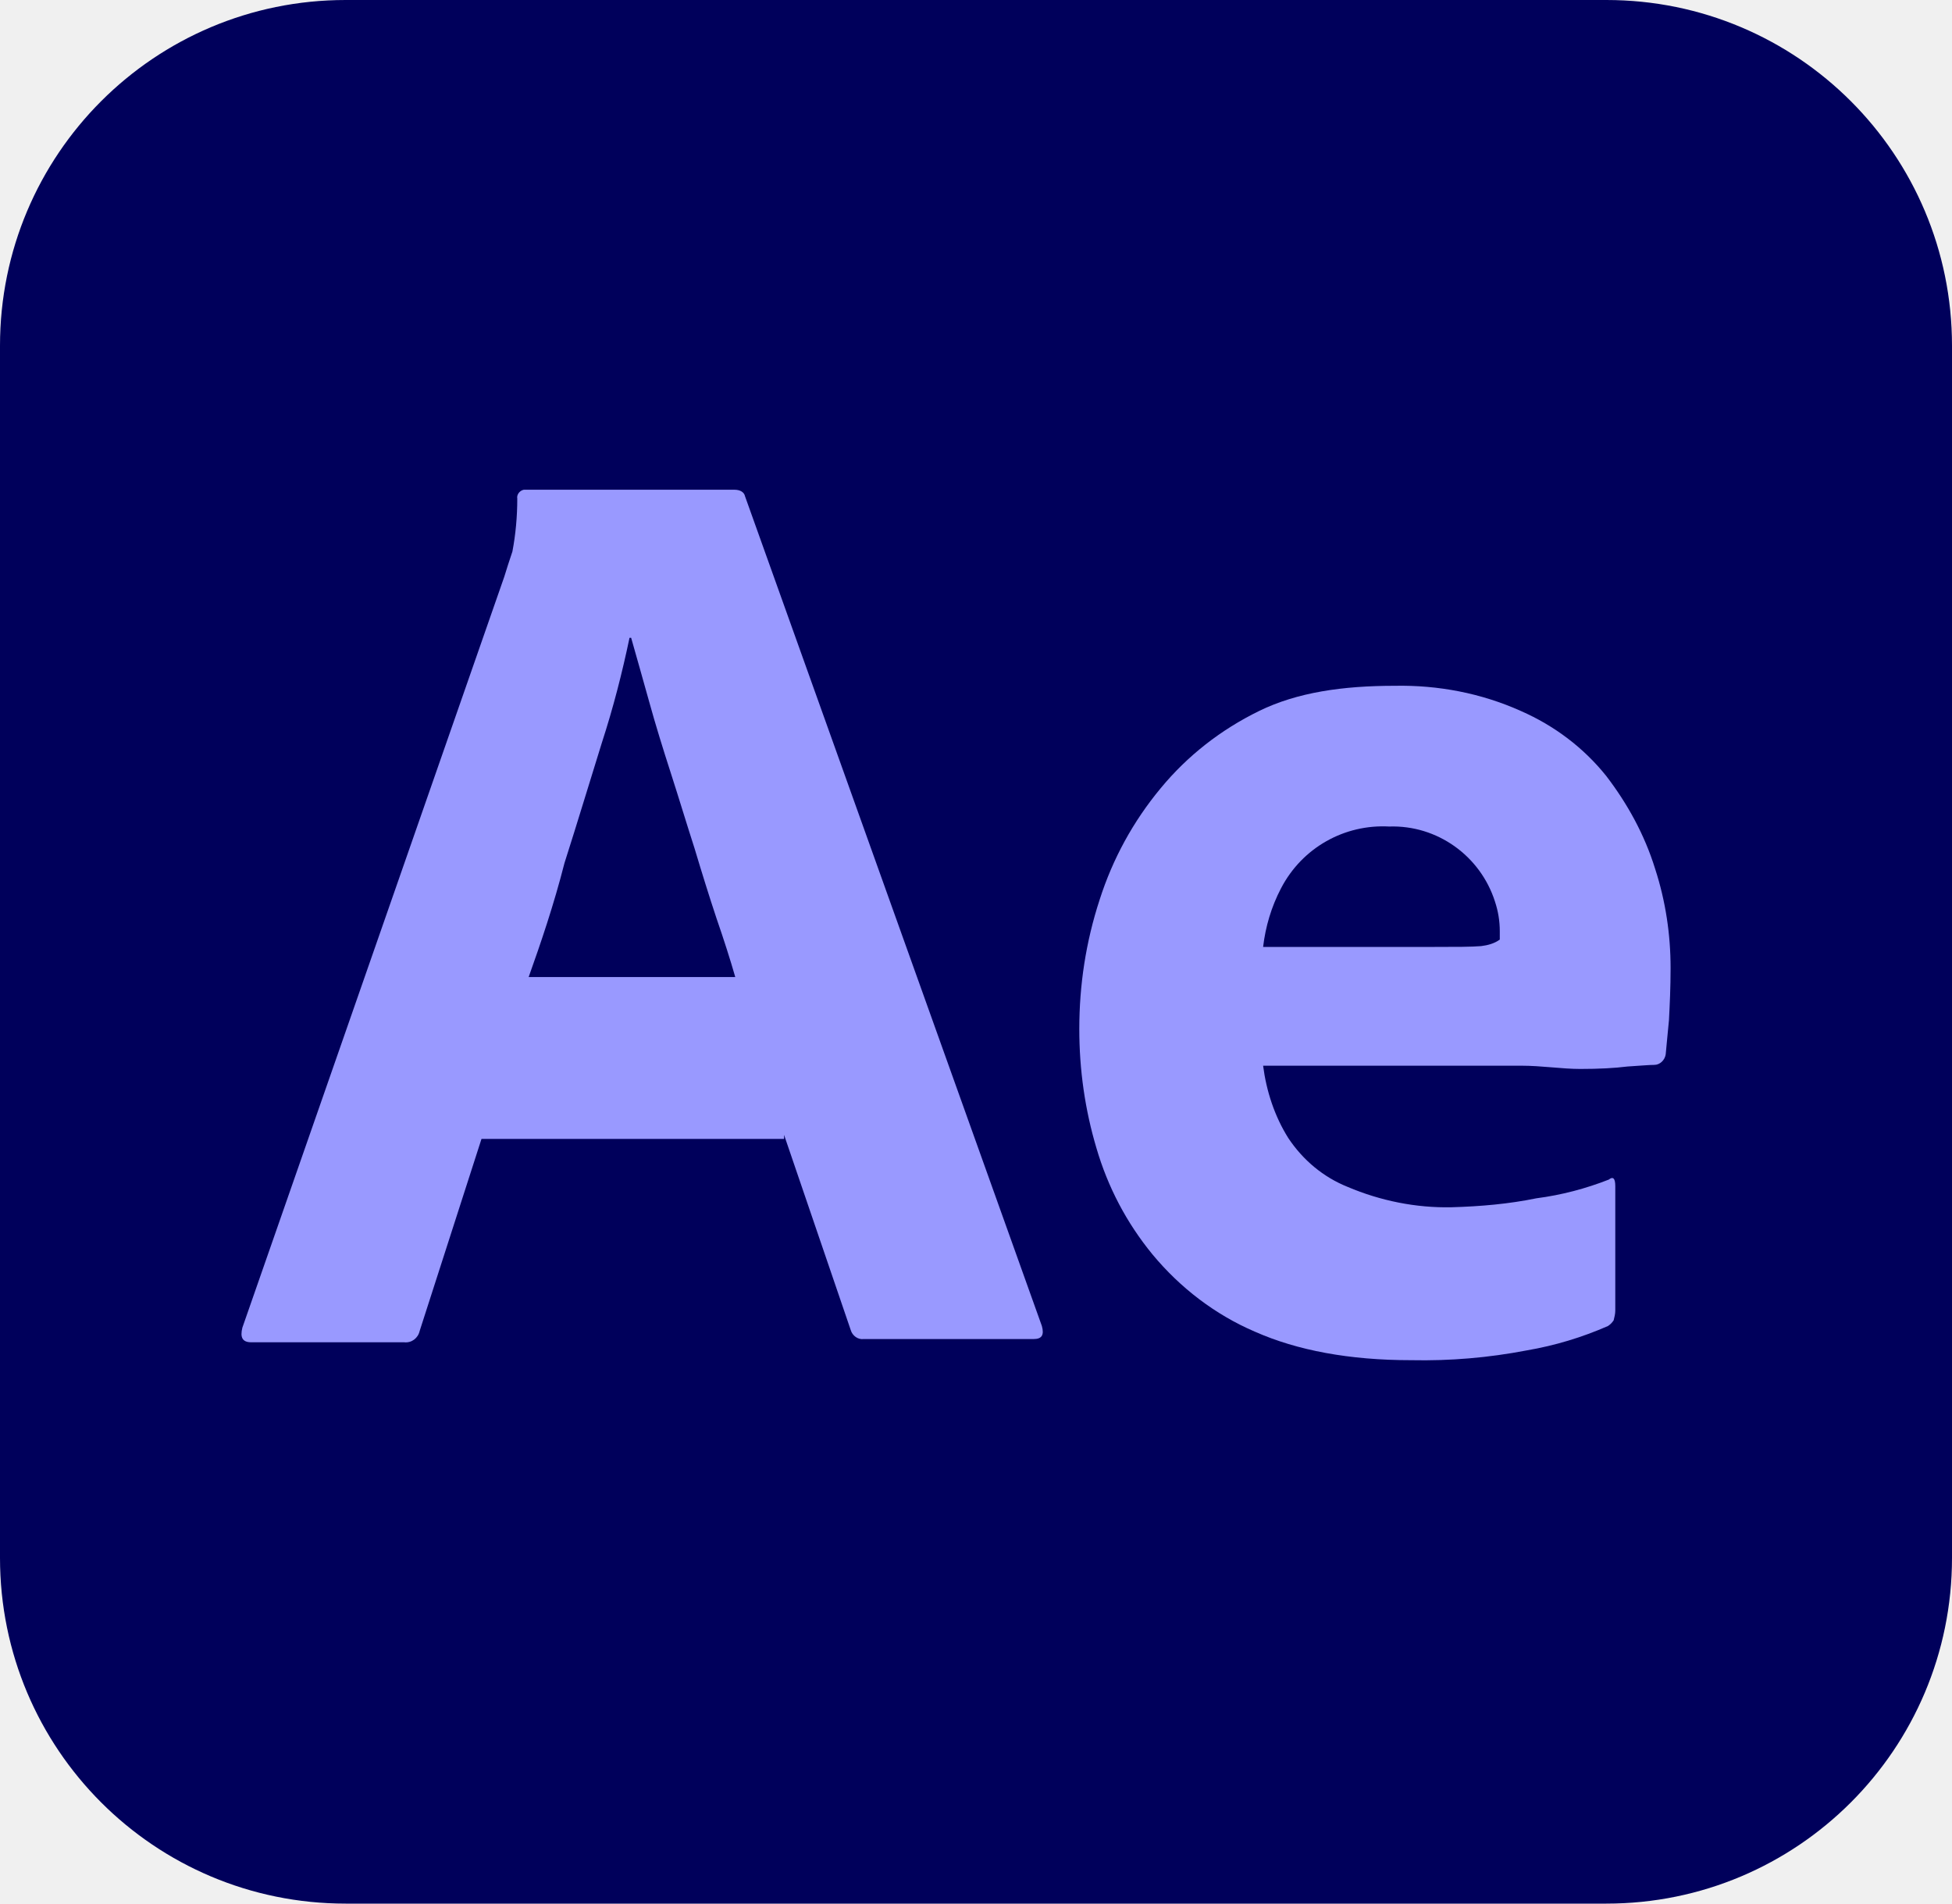
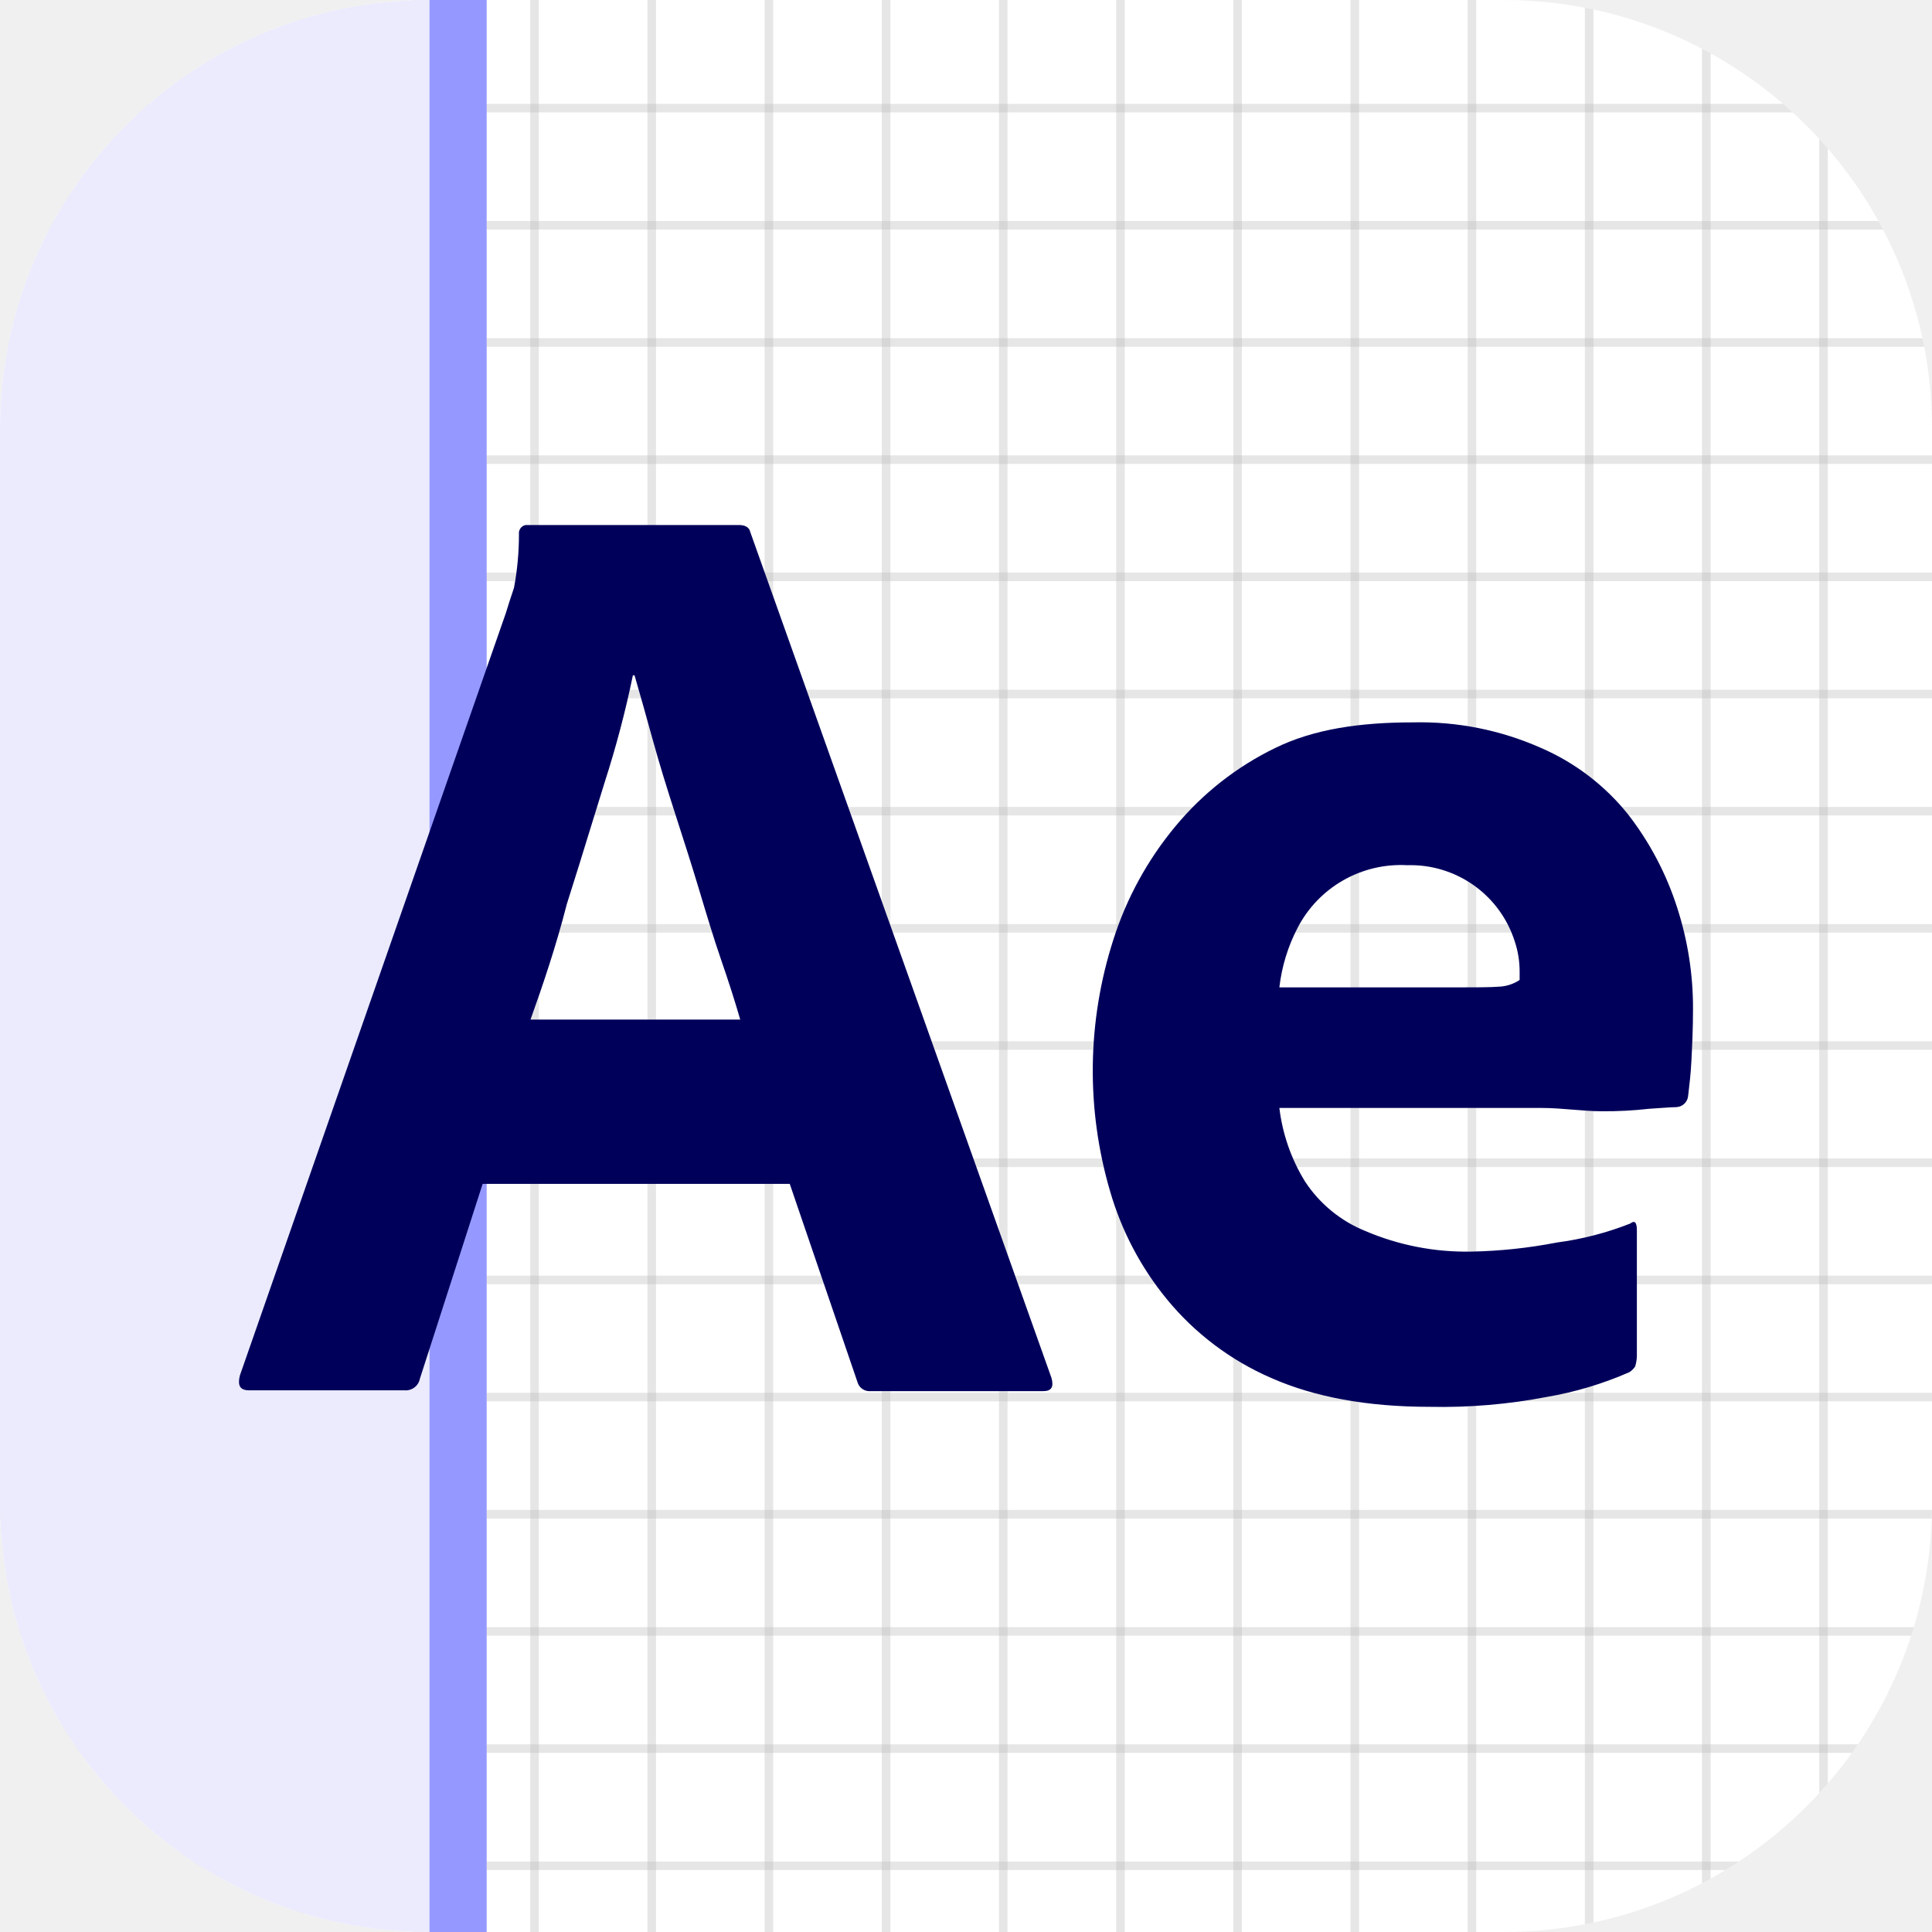
- <svg xmlns="http://www.w3.org/2000/svg" style="enable-background:new 0 0 240 234" version="1.1" viewBox="0 0 240 234" xml:space="preserve">
-   <style type="text/css">
- 	.st0{fill:#00005B;}
- 	.st1{fill:#9999FF;}
- </style>
-   <g id="vlpa">
-     <g id="vlpb">
-       <g id="vlpc">
-         <g id="vlpd">
-           <path class="st0" d="M42.5,0h155C221,0,240,19,240,42.5v149c0,23.5-19,42.5-42.5,42.5h-155C19,234,0,215,0,191.5v-149      C0,19,19,0,42.5,0z" />
-         </g>
-       </g>
-     </g>
-     <g id="vlpe">
-       <g id="vlpf">
-         <path class="st1" d="m96.4 140h-37.2l-7.6 23.6c-0.2 0.9-1 1.5-1.9 1.4h-18.8c-1.1 0-1.4-0.6-1.1-1.8l32.2-92.3c0.3-1 0.6-1.9 1-3.1 0.4-2.1 0.6-4.3 0.6-6.5-0.1-0.5 0.3-1 0.8-1.1h0.3 25.6c0.7 0 1.2 0.3 1.3 0.8l36.5 102c0.3 1.1 0 1.6-1 1.6h-20.9c-0.7 0.1-1.4-0.4-1.6-1.1l-8.2-24zm-31.4-19.9h25.4c-0.6-2.1-1.4-4.6-2.3-7.2-0.9-2.7-1.8-5.6-2.7-8.6-1-3.1-1.9-6.1-2.9-9.2s-1.9-6-2.7-8.9c-0.8-2.8-1.5-5.4-2.2-7.8h-0.2c-0.9 4.3-2 8.6-3.4 12.9-1.5 4.8-3 9.8-4.6 14.8-1.3 5.1-2.9 9.8-4.4 14z" />
-         <path class="st1" d="m187 131h-31.7c0.4 3.1 1.4 6.2 3.1 8.9 1.8 2.7 4.3 4.8 7.3 6 4 1.7 8.4 2.6 12.8 2.5 3.5-0.1 7-0.4 10.4-1.1 3.1-0.4 6.1-1.2 8.9-2.3 0.5-0.4 0.8-0.2 0.8 0.8v15.3c0 0.4-0.1 0.8-0.2 1.2-0.2 0.3-0.4 0.5-0.7 0.7-3.2 1.4-6.5 2.4-10 3-4.7 0.9-9.4 1.3-14.2 1.2-7.6 0-14-1.2-19.2-3.5-4.9-2.1-9.2-5.4-12.6-9.5-3.2-3.9-5.5-8.3-6.9-13.1-1.4-4.7-2.1-9.6-2.1-14.6 0-5.4 0.8-10.7 2.5-15.9 1.6-5 4.1-9.6 7.5-13.7 3.3-4 7.4-7.2 12.1-9.5s10.3-3.1 16.7-3.1c5.3-0.1 10.6 0.9 15.5 3.1 4.1 1.8 7.7 4.5 10.5 8 2.6 3.4 4.7 7.2 6 11.4 1.3 4 1.9 8.1 1.9 12.2 0 2.4-0.1 4.5-0.2 6.4-0.2 1.9-0.3 3.3-0.4 4.2-0.1 0.7-0.7 1.3-1.4 1.3-0.6 0-1.7 0.1-3.3 0.2-1.6 0.2-3.5 0.3-5.8 0.3s-4.7-0.4-7.3-0.4zm-31.7-14.6h21.1c2.6 0 4.5 0 5.7-0.1 0.8-0.1 1.6-0.3 2.3-0.8v-1c0-1.3-0.2-2.5-0.6-3.7-1.8-5.6-7.1-9.4-13-9.2-5.5-0.3-10.7 2.6-13.3 7.6-1.2 2.3-1.9 4.7-2.2 7.2z" />
-       </g>
-     </g>
+ <svg xmlns="http://www.w3.org/2000/svg" width="676" height="676" viewBox="0 0 676 676" fill="none">
+   <g clip-path="url(#clip0_102_546)">
+     <rect width="675.999" height="675.999" rx="150" fill="white" />
+     <line x1="-141.811" y1="37.834" x2="774.657" y2="37.834" stroke="#B6B6B6" stroke-opacity="0.34" stroke-width="3" />
+     <line x1="-141.811" y1="78.835" x2="774.657" y2="78.835" stroke="#B6B6B6" stroke-opacity="0.34" stroke-width="3" />
+     <line x1="-141.811" y1="119.834" x2="774.657" y2="119.834" stroke="#B6B6B6" stroke-opacity="0.34" stroke-width="3" />
+     <line x1="-141.811" y1="160.834" x2="774.657" y2="160.834" stroke="#B6B6B6" stroke-opacity="0.34" stroke-width="3" />
+     <line x1="-141.811" y1="201.835" x2="774.657" y2="201.835" stroke="#B6B6B6" stroke-opacity="0.34" stroke-width="3" />
+     <line x1="-141.811" y1="242.835" x2="774.657" y2="242.835" stroke="#B6B6B6" stroke-opacity="0.34" stroke-width="3" />
+     <line x1="-141.811" y1="283.834" x2="774.657" y2="283.834" stroke="#B6B6B6" stroke-opacity="0.34" stroke-width="3" />
+     <line x1="-141.811" y1="324.833" x2="774.657" y2="324.833" stroke="#B6B6B6" stroke-opacity="0.34" stroke-width="3" />
+     <line x1="-141.811" y1="365.834" x2="774.657" y2="365.834" stroke="#B6B6B6" stroke-opacity="0.34" stroke-width="3" />
+     <line x1="-141.811" y1="406.834" x2="774.657" y2="406.834" stroke="#B6B6B6" stroke-opacity="0.34" stroke-width="3" />
+     <line x1="-141.811" y1="447.834" x2="774.657" y2="447.834" stroke="#B6B6B6" stroke-opacity="0.34" stroke-width="3" />
+     <line x1="-141.811" y1="488.833" x2="774.657" y2="488.833" stroke="#B6B6B6" stroke-opacity="0.34" stroke-width="3" />
+     <line x1="-141.811" y1="529.834" x2="774.657" y2="529.834" stroke="#B6B6B6" stroke-opacity="0.34" stroke-width="3" />
+     <line x1="-141.811" y1="570.834" x2="774.657" y2="570.834" stroke="#B6B6B6" stroke-opacity="0.34" stroke-width="3" />
+     <line x1="-141.811" y1="611.833" x2="774.657" y2="611.833" stroke="#B6B6B6" stroke-opacity="0.34" stroke-width="3" />
+     <line x1="-141.811" y1="652.833" x2="774.657" y2="652.833" stroke="#B6B6B6" stroke-opacity="0.34" stroke-width="3" />
+     <line x1="23.037" y1="825.567" x2="23.037" y2="-90.9" stroke="#B6B6B6" stroke-opacity="0.34" stroke-width="3" />
+     <line x1="64.038" y1="825.567" x2="64.038" y2="-90.9" stroke="#B6B6B6" stroke-opacity="0.34" stroke-width="3" />
+     <line x1="105.038" y1="825.567" x2="105.038" y2="-90.9" stroke="#B6B6B6" stroke-opacity="0.34" stroke-width="3" />
+     <line x1="146.037" y1="825.567" x2="146.037" y2="-90.9" stroke="#B6B6B6" stroke-opacity="0.34" stroke-width="3" />
+     <line x1="187.037" y1="825.567" x2="187.037" y2="-90.9" stroke="#B6B6B6" stroke-opacity="0.34" stroke-width="3" />
+     <line x1="228.037" y1="825.567" x2="228.037" y2="-90.9" stroke="#B6B6B6" stroke-opacity="0.34" stroke-width="3" />
+     <line x1="269.037" y1="825.567" x2="269.037" y2="-90.9" stroke="#B6B6B6" stroke-opacity="0.34" stroke-width="3" />
+     <line x1="310.037" y1="825.567" x2="310.037" y2="-90.9" stroke="#B6B6B6" stroke-opacity="0.34" stroke-width="3" />
+     <line x1="351.037" y1="825.567" x2="351.037" y2="-90.9" stroke="#B6B6B6" stroke-opacity="0.34" stroke-width="3" />
+     <line x1="392.037" y1="825.567" x2="392.037" y2="-90.9" stroke="#B6B6B6" stroke-opacity="0.34" stroke-width="3" />
+     <line x1="433.036" y1="825.567" x2="433.036" y2="-90.9" stroke="#B6B6B6" stroke-opacity="0.34" stroke-width="3" />
+     <line x1="474.037" y1="825.567" x2="474.037" y2="-90.9" stroke="#B6B6B6" stroke-opacity="0.34" stroke-width="3" />
+     <line x1="515.036" y1="825.567" x2="515.036" y2="-90.9" stroke="#B6B6B6" stroke-opacity="0.34" stroke-width="3" />
+     <line x1="556.036" y1="825.567" x2="556.036" y2="-90.9" stroke="#B6B6B6" stroke-opacity="0.34" stroke-width="3" />
+     <line x1="597.036" y1="825.567" x2="597.036" y2="-90.9" stroke="#B6B6B6" stroke-opacity="0.34" stroke-width="3" />
+     <line x1="638.036" y1="825.567" x2="638.036" y2="-90.9" stroke="#B6B6B6" stroke-opacity="0.34" stroke-width="3" />
+     <rect x="-94.93" y="-165.427" width="255.214" height="1302.47" fill="#EBEBFD" stroke="#9599FF" stroke-width="20" />
+     <path fill-rule="evenodd" clip-rule="evenodd" d="M168.869 414.243H276.335L300.024 483.577C300.298 484.565 300.911 485.426 301.757 486.007C302.602 486.588 303.625 486.853 304.646 486.754H365.024C367.913 486.754 368.78 485.31 367.913 482.132L262.469 186.022C262.18 184.577 260.735 183.71 258.713 183.71H183.891C183.176 183.851 182.541 184.257 182.112 184.846C181.683 185.435 181.493 186.165 181.58 186.888C181.59 193.188 181.009 199.475 179.847 205.666L179.846 205.667C178.691 209.133 177.824 211.733 176.958 214.621L83.936 481.265C83.069 484.732 83.936 486.465 87.113 486.465H141.424C142.679 486.598 143.938 486.256 144.953 485.508C145.969 484.759 146.668 483.658 146.913 482.421L168.869 414.243ZM259.002 356.755H185.624C189.958 344.621 194.58 331.043 198.335 316.31C201.197 307.367 203.948 298.425 206.657 289.619C208.323 284.202 209.974 278.836 211.624 273.555C215.571 261.32 218.85 248.879 221.446 236.288H222.024C224.046 243.221 226.069 250.444 228.38 258.821C230.691 267.199 233.291 275.577 236.18 284.532C239.069 293.488 241.958 302.444 244.558 311.11C247.158 319.777 249.758 328.443 252.357 335.955C254.957 343.466 257.269 350.688 259.002 356.755ZM447.646 387.666H539.224C543.094 387.666 546.811 387.972 550.415 388.27C553.804 388.55 557.092 388.821 560.312 388.821C565.91 388.876 571.506 388.586 577.068 387.954C578.69 387.853 580.135 387.752 581.401 387.663C583.743 387.498 585.476 387.377 586.601 387.377C587.609 387.324 588.565 386.919 589.305 386.232C590.044 385.546 590.518 384.622 590.646 383.621C590.704 383.101 590.773 382.523 590.849 381.887C591.154 379.345 591.57 375.879 591.801 371.488C592.09 365.999 592.379 359.932 592.379 352.999C592.416 341.035 590.564 329.141 586.89 317.755C583.104 305.839 577.236 294.688 569.557 284.821C561.469 274.773 551.059 266.841 539.224 261.71C525.142 255.456 509.85 252.397 494.446 252.755C475.957 252.755 459.779 255.066 446.202 261.71C432.72 268.251 420.8 277.61 411.246 289.155C401.543 300.829 394.186 314.268 389.58 328.732C380.361 357.321 379.959 388.022 388.424 416.843C392.428 430.681 399.211 443.558 408.357 454.688C418.145 466.59 430.621 475.996 444.757 482.132C459.779 488.776 478.268 492.243 500.224 492.243C513.982 492.537 527.732 491.375 541.246 488.777C551.193 487.078 560.895 484.167 570.135 480.11C570.945 479.588 571.635 478.898 572.157 478.088C572.49 476.96 572.684 475.796 572.735 474.621V430.421C572.735 427.532 571.868 426.954 570.424 428.11C562.158 431.369 553.523 433.601 544.713 434.754C534.809 436.684 524.756 437.747 514.668 437.932C501.97 438.165 489.367 435.704 477.69 430.71C469.063 427.209 461.707 421.163 456.602 413.377C451.794 405.554 448.739 396.782 447.646 387.666ZM508.602 345.488H447.646C448.477 338.225 450.631 331.175 454.002 324.688C457.603 317.71 463.148 311.924 469.966 308.028C476.784 304.132 484.583 302.293 492.424 302.732C500.72 302.488 508.87 304.949 515.644 309.743C522.419 314.538 527.45 321.405 529.979 329.31C531.139 332.754 531.724 336.365 531.713 339.999V342.888C529.728 344.206 527.442 345.001 525.068 345.199C521.602 345.488 516.113 345.488 508.603 345.488H508.602Z" fill="#00005B" />
  </g>
+   <defs>
+     <clipPath id="clip0_102_546">
+       <rect width="675.999" height="675.999" rx="150" fill="white" />
+     </clipPath>
+   </defs>
</svg>
